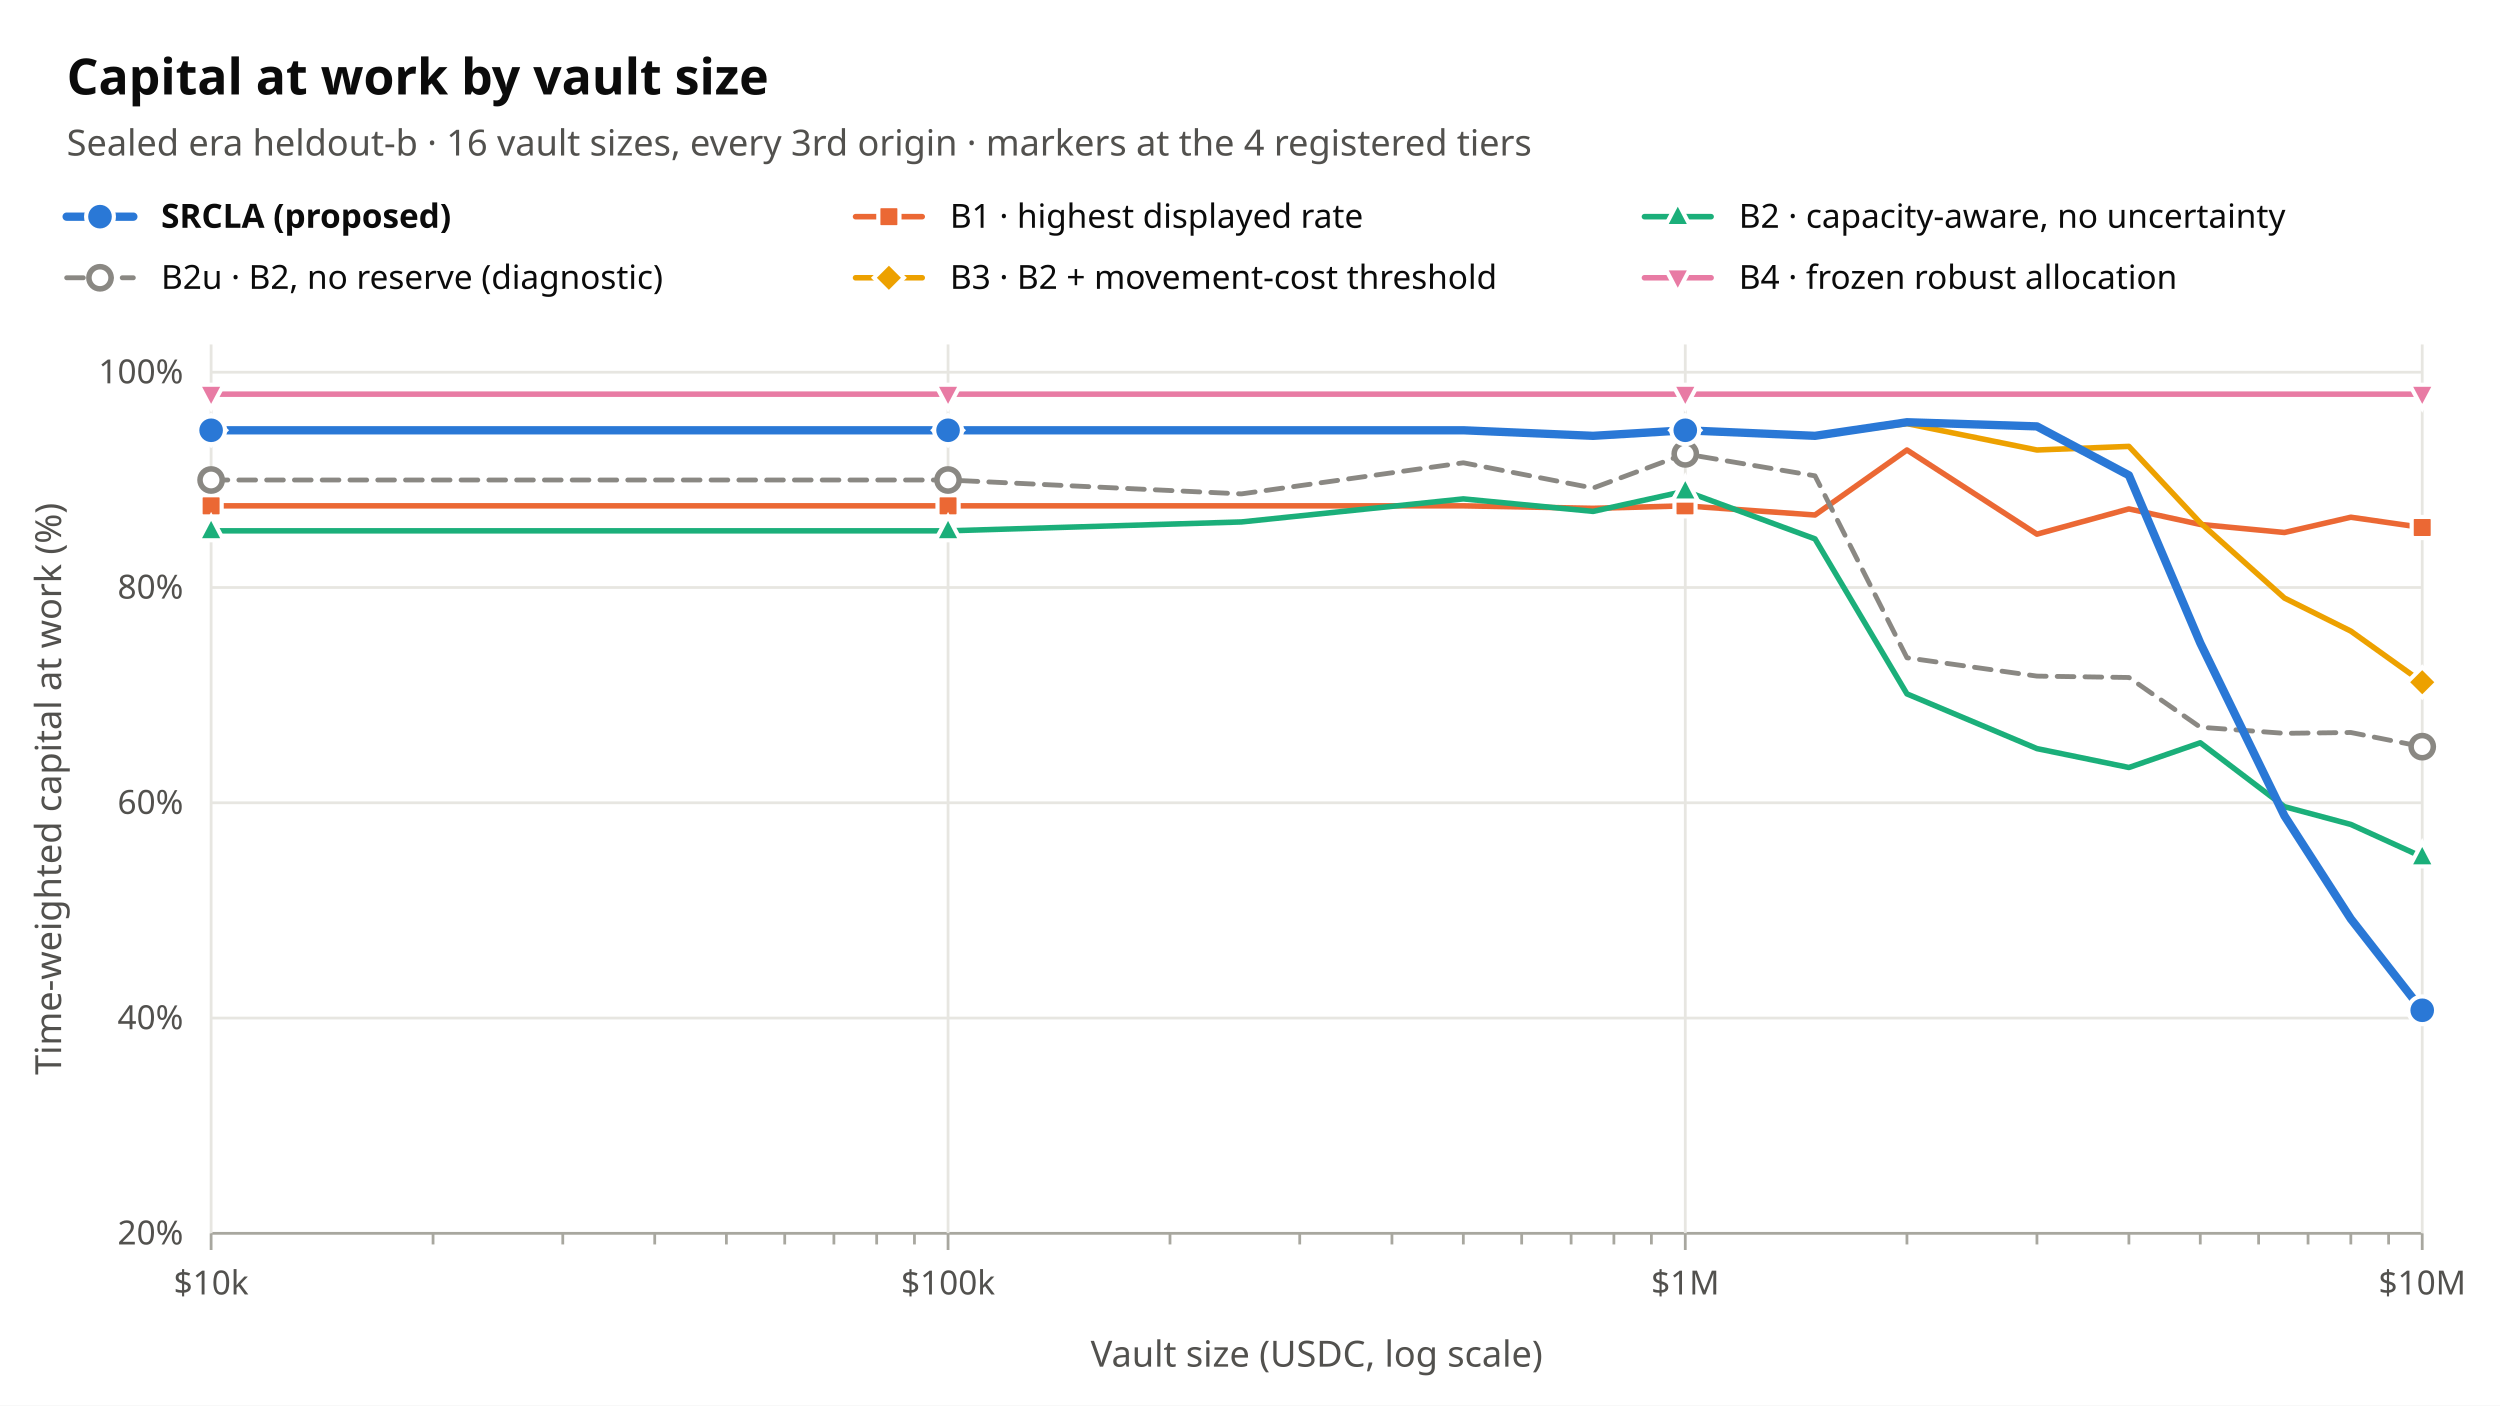
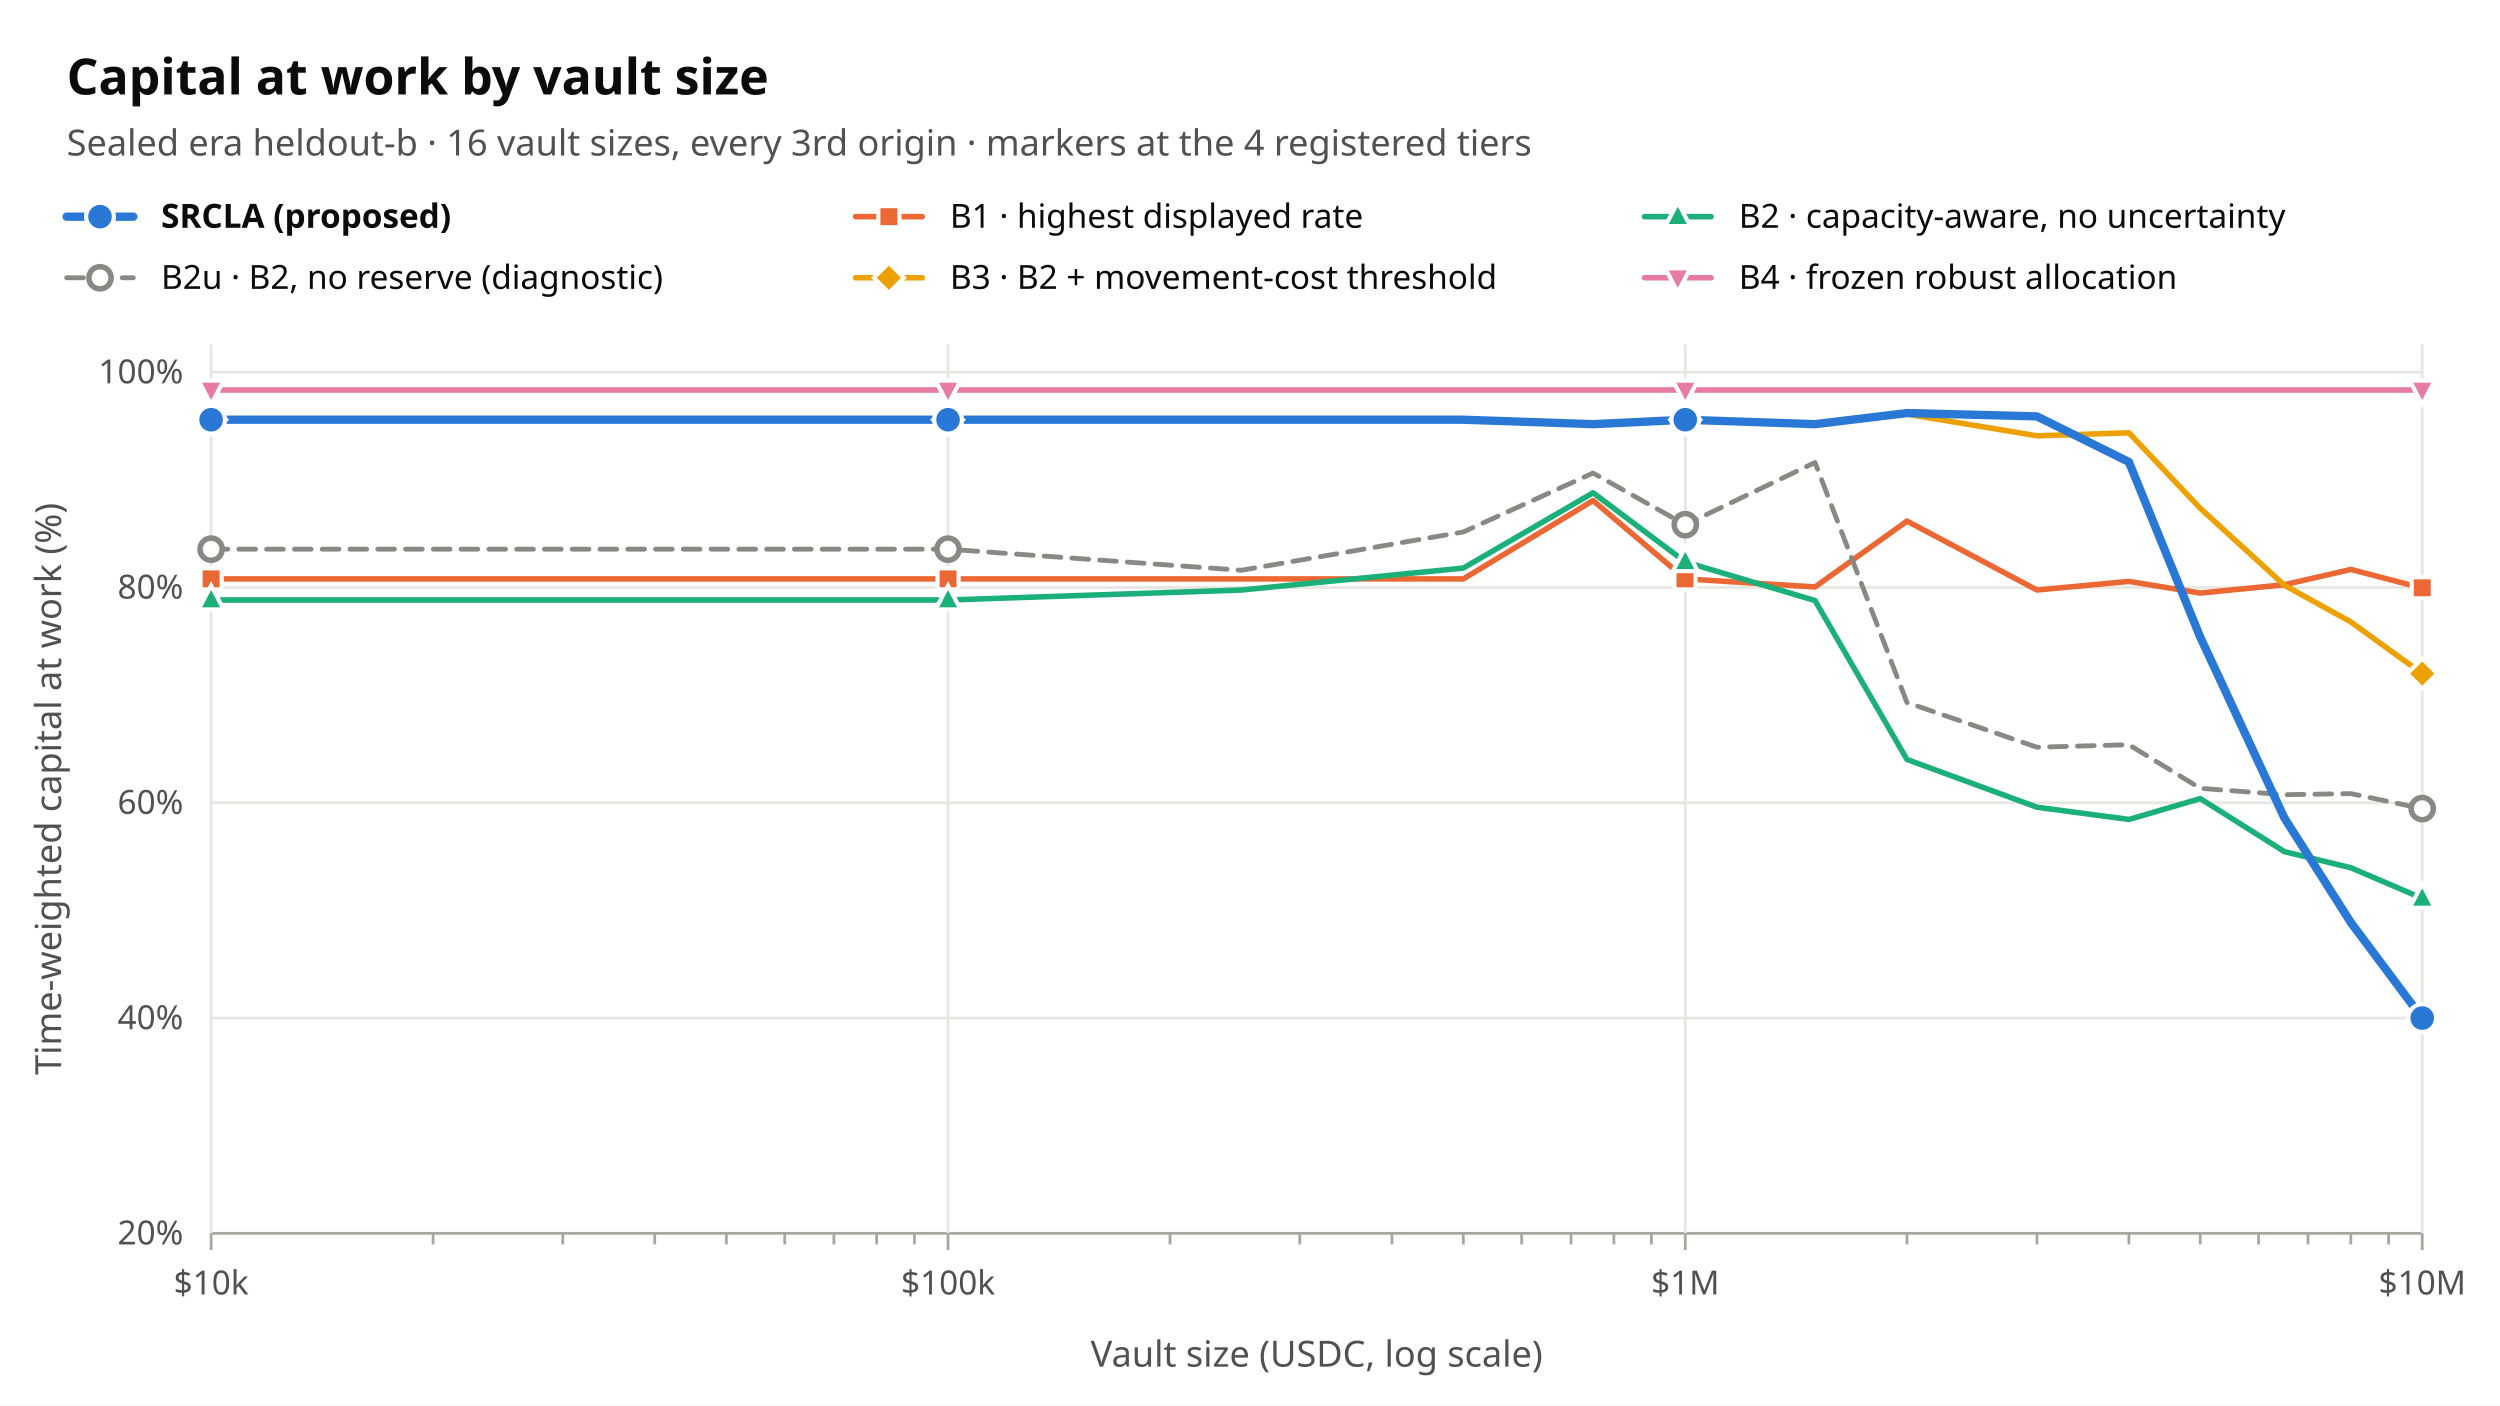
<svg xmlns="http://www.w3.org/2000/svg" viewBox="0 0 900 506" width="900" height="506" font-family="'Noto Sans', 'Helvetica Neue', Arial, 'Liberation Sans', sans-serif" role="img">
  <rect x="0" y="0" width="900" height="506" fill="#ffffff" />
  <text data-role="title" x="24" y="34" font-size="18" font-weight="600" fill="#0b0b0b">Capital at work by vault size</text>
  <text data-role="subtitle" x="24" y="56" font-size="13" fill="#52514e">Sealed era heldout-b · 16 vault sizes, every 3rd origin · markers at the 4 registered tiers</text>
  <line x1="24.0" y1="78" x2="48.0" y2="78" stroke="#2a78d6" stroke-width="3" stroke-linecap="round" />
  <circle data-role="legend-marker" cx="36.0" cy="78.0" r="5" fill="#2a78d6" stroke="#ffffff" stroke-width="1.5" />
  <text data-role="legend-label" x="58.0" y="82" font-size="12" font-weight="600" fill="#0b0b0b">SRCLA (proposed)</text>
  <line x1="308.0" y1="78" x2="332.0" y2="78" stroke="#eb6834" stroke-width="2" stroke-linecap="round" />
  <rect data-role="legend-marker" x="316.2" y="74.2" width="7.6" height="7.6" rx="1" fill="#eb6834" stroke="#ffffff" stroke-width="1.5" />
  <text data-role="legend-label" x="342.0" y="82" font-size="12" fill="#0b0b0b">B1 · highest displayed rate</text>
  <line x1="592.0" y1="78" x2="616.0" y2="78" stroke="#1baf7a" stroke-width="2" stroke-linecap="round" />
  <path data-role="legend-marker" d="M604.0,72.8 L608.5,81.4 L599.5,81.4 Z" fill="#1baf7a" stroke="#ffffff" stroke-width="1.5" />
  <text data-role="legend-label" x="626.0" y="82" font-size="12" fill="#0b0b0b">B2 · capacity-aware, no uncertainty</text>
  <line x1="24.0" y1="100" x2="48.0" y2="100" stroke="#8a8883" stroke-width="1.75" stroke-linecap="round" stroke-dasharray="6 4" />
  <circle data-role="legend-marker" cx="36.0" cy="100.0" r="4" fill="#ffffff" stroke="#8a8883" stroke-width="2" />
  <text data-role="legend-label" x="58.0" y="104" font-size="12" fill="#0b0b0b">B2u · B2, no reserve (diagnostic)</text>
  <line x1="308.0" y1="100" x2="332.0" y2="100" stroke="#eda100" stroke-width="2" stroke-linecap="round" />
  <path data-role="legend-marker" d="M320.0,94.6 L325.4,100.0 L320.0,105.4 L314.6,100.0 Z" fill="#eda100" stroke="#ffffff" stroke-width="1.5" />
  <text data-role="legend-label" x="342.0" y="104" font-size="12" fill="#0b0b0b">B3 · B2 + movement-cost threshold</text>
  <line x1="592.0" y1="100" x2="616.0" y2="100" stroke="#e87ba4" stroke-width="2" stroke-linecap="round" />
  <path data-role="legend-marker" d="M604.0,105.2 L608.5,96.6 L599.5,96.6 Z" fill="#e87ba4" stroke="#ffffff" stroke-width="1.5" />
  <text data-role="legend-label" x="626.0" y="104" font-size="12" fill="#0b0b0b">B4 · frozen robust allocation</text>
  <rect data-role="plot-area" x="76" y="124" width="796" height="320" fill="none" />
  <line x1="76" y1="444.0" x2="872" y2="444.0" stroke="#a8a79f" stroke-width="1" />
  <text data-role="y-tick-label" x="66" y="448.0" font-size="12" text-anchor="end" fill="#52514e">20%</text>
  <line x1="76" y1="366.5" x2="872" y2="366.5" stroke="#e7e6e1" stroke-width="1" />
  <text data-role="y-tick-label" x="66" y="370.5" font-size="12" text-anchor="end" fill="#52514e">40%</text>
  <line x1="76" y1="289.0" x2="872" y2="289.0" stroke="#e7e6e1" stroke-width="1" />
  <text data-role="y-tick-label" x="66" y="293.0" font-size="12" text-anchor="end" fill="#52514e">60%</text>
  <line x1="76" y1="211.5" x2="872" y2="211.5" stroke="#e7e6e1" stroke-width="1" />
  <text data-role="y-tick-label" x="66" y="215.5" font-size="12" text-anchor="end" fill="#52514e">80%</text>
  <line x1="76" y1="134.0" x2="872" y2="134.0" stroke="#e7e6e1" stroke-width="1" />
  <text data-role="y-tick-label" x="66" y="138.0" font-size="12" text-anchor="end" fill="#52514e">100%</text>
  <line x1="76.0" y1="124" x2="76.0" y2="444" stroke="#e7e6e1" stroke-width="1" />
  <line x1="76.0" y1="444" x2="76.0" y2="450" stroke="#a8a79f" stroke-width="1" />
  <text data-role="x-tick-label" x="76.0" y="466" font-size="12" text-anchor="middle" fill="#52514e">$10k</text>
  <line x1="155.9" y1="444" x2="155.9" y2="448" stroke="#a8a79f" stroke-width="1" />
  <line x1="202.6" y1="444" x2="202.6" y2="448" stroke="#a8a79f" stroke-width="1" />
  <line x1="235.7" y1="444" x2="235.7" y2="448" stroke="#a8a79f" stroke-width="1" />
  <line x1="261.5" y1="444" x2="261.5" y2="448" stroke="#a8a79f" stroke-width="1" />
  <line x1="282.5" y1="444" x2="282.5" y2="448" stroke="#a8a79f" stroke-width="1" />
  <line x1="300.2" y1="444" x2="300.2" y2="448" stroke="#a8a79f" stroke-width="1" />
  <line x1="315.6" y1="444" x2="315.6" y2="448" stroke="#a8a79f" stroke-width="1" />
  <line x1="329.2" y1="444" x2="329.2" y2="448" stroke="#a8a79f" stroke-width="1" />
  <line x1="341.3" y1="124" x2="341.3" y2="444" stroke="#e7e6e1" stroke-width="1" />
  <line x1="341.3" y1="444" x2="341.3" y2="450" stroke="#a8a79f" stroke-width="1" />
  <text data-role="x-tick-label" x="341.3" y="466" font-size="12" text-anchor="middle" fill="#52514e">$100k</text>
  <line x1="421.2" y1="444" x2="421.2" y2="448" stroke="#a8a79f" stroke-width="1" />
  <line x1="467.9" y1="444" x2="467.9" y2="448" stroke="#a8a79f" stroke-width="1" />
  <line x1="501.1" y1="444" x2="501.1" y2="448" stroke="#a8a79f" stroke-width="1" />
  <line x1="526.8" y1="444" x2="526.8" y2="448" stroke="#a8a79f" stroke-width="1" />
  <line x1="547.8" y1="444" x2="547.8" y2="448" stroke="#a8a79f" stroke-width="1" />
  <line x1="565.6" y1="444" x2="565.6" y2="448" stroke="#a8a79f" stroke-width="1" />
  <line x1="581.0" y1="444" x2="581.0" y2="448" stroke="#a8a79f" stroke-width="1" />
  <line x1="594.5" y1="444" x2="594.5" y2="448" stroke="#a8a79f" stroke-width="1" />
  <line x1="606.7" y1="124" x2="606.7" y2="444" stroke="#e7e6e1" stroke-width="1" />
  <line x1="606.7" y1="444" x2="606.7" y2="450" stroke="#a8a79f" stroke-width="1" />
  <text data-role="x-tick-label" x="606.7" y="466" font-size="12" text-anchor="middle" fill="#52514e">$1M</text>
  <line x1="686.5" y1="444" x2="686.5" y2="448" stroke="#a8a79f" stroke-width="1" />
  <line x1="733.3" y1="444" x2="733.3" y2="448" stroke="#a8a79f" stroke-width="1" />
  <line x1="766.4" y1="444" x2="766.4" y2="448" stroke="#a8a79f" stroke-width="1" />
  <line x1="792.1" y1="444" x2="792.1" y2="448" stroke="#a8a79f" stroke-width="1" />
  <line x1="813.1" y1="444" x2="813.1" y2="448" stroke="#a8a79f" stroke-width="1" />
  <line x1="830.9" y1="444" x2="830.9" y2="448" stroke="#a8a79f" stroke-width="1" />
  <line x1="846.3" y1="444" x2="846.3" y2="448" stroke="#a8a79f" stroke-width="1" />
  <line x1="859.9" y1="444" x2="859.9" y2="448" stroke="#a8a79f" stroke-width="1" />
  <line x1="872.0" y1="124" x2="872.0" y2="444" stroke="#e7e6e1" stroke-width="1" />
  <line x1="872.0" y1="444" x2="872.0" y2="450" stroke="#a8a79f" stroke-width="1" />
  <text data-role="x-tick-label" x="872.0" y="466" font-size="12" text-anchor="middle" fill="#52514e">$10M</text>
  <text x="474" y="492" font-size="13" text-anchor="middle" fill="#52514e">Vault size (USDC, log scale)</text>
  <text x="22" y="284.0" font-size="13" text-anchor="middle" fill="#52514e" transform="rotate(-90 22 284.0)">Time-weighted capital at work (%)</text>
-   <path data-role="series" data-policy="b1" d="M76.0,182.1 L181.6,182.1 L261.5,182.1 L341.3,182.1 L446.9,182.1 L526.8,182.1 L573.5,183.0 L606.7,182.1 L653.4,185.4 L686.5,162.0 L733.3,192.3 L766.4,183.2 L792.1,188.8 L822.4,191.7 L846.3,186.2 L872.0,189.9" fill="none" stroke="#eb6834" stroke-width="2" stroke-linejoin="round" stroke-linecap="round" />
-   <path data-role="series" data-policy="b2" d="M76.0,191.1 L181.6,191.1 L261.5,191.1 L341.3,191.1 L446.9,187.9 L526.8,179.6 L573.5,184.1 L606.7,176.8 L653.4,194.0 L686.5,249.8 L733.3,269.5 L766.4,276.3 L792.1,267.4 L822.4,290.4 L846.3,296.8 L872.0,308.5" fill="none" stroke="#1baf7a" stroke-width="2" stroke-linejoin="round" stroke-linecap="round" />
-   <path data-role="series" data-policy="b2u" d="M76.0,172.8 L181.6,172.8 L261.5,172.8 L341.3,172.8 L446.9,177.8 L526.8,166.6 L573.5,175.7 L606.7,163.4 L653.4,171.3 L686.5,236.8 L733.3,243.4 L766.4,243.9 L792.1,261.8 L822.4,264.0 L846.3,263.7 L872.0,268.8" fill="none" stroke="#8a8883" stroke-width="1.75" stroke-linejoin="round" stroke-linecap="round" stroke-dasharray="6 4" />
-   <path data-role="series" data-policy="b3" d="M76.0,154.9 L181.6,154.9 L261.5,154.9 L341.3,154.9 L446.9,154.9 L526.8,154.9 L573.5,156.9 L606.7,154.9 L653.4,156.9 L686.5,152.5 L733.3,162.0 L766.4,160.7 L792.1,188.2 L822.4,215.3 L846.3,227.2 L872.0,245.6" fill="none" stroke="#eda100" stroke-width="2" stroke-linejoin="round" stroke-linecap="round" />
-   <path data-role="series" data-policy="b4" d="M76.0,141.9 L181.6,141.9 L261.5,141.9 L341.3,141.9 L446.9,141.9 L526.8,141.9 L573.5,141.9 L606.7,141.9 L653.4,141.9 L686.5,141.9 L733.3,141.9 L766.4,141.9 L792.1,141.9 L822.4,141.9 L846.3,141.9 L872.0,141.9" fill="none" stroke="#e87ba4" stroke-width="2" stroke-linejoin="round" stroke-linecap="round" />
-   <path data-role="series" data-policy="srcla" d="M76.0,154.9 L181.6,154.9 L261.5,154.9 L341.3,154.9 L446.9,154.9 L526.8,154.9 L573.5,156.9 L606.7,154.9 L653.4,156.9 L686.5,152.0 L733.3,153.5 L766.4,171.1 L792.1,231.5 L822.4,293.7 L846.3,330.8 L872.0,363.7" fill="none" stroke="#2a78d6" stroke-width="3" stroke-linejoin="round" stroke-linecap="round" />
-   <rect data-role="marker" data-policy="b1" x="72.2" y="178.3" width="7.6" height="7.6" rx="1" fill="#eb6834" stroke="#ffffff" stroke-width="1.5" />
-   <rect data-role="marker" data-policy="b1" x="337.5" y="178.3" width="7.6" height="7.6" rx="1" fill="#eb6834" stroke="#ffffff" stroke-width="1.5" />
-   <rect data-role="marker" data-policy="b1" x="602.8" y="178.3" width="7.6" height="7.6" rx="1" fill="#eb6834" stroke="#ffffff" stroke-width="1.5" />
-   <rect data-role="marker" data-policy="b1" x="868.2" y="186.1" width="7.6" height="7.6" rx="1" fill="#eb6834" stroke="#ffffff" stroke-width="1.5" />
-   <path data-role="marker" data-policy="b2" d="M76.0,185.9 L80.5,194.5 L71.5,194.5 Z" fill="#1baf7a" stroke="#ffffff" stroke-width="1.5" />
-   <path data-role="marker" data-policy="b2" d="M341.3,185.9 L345.8,194.5 L336.8,194.5 Z" fill="#1baf7a" stroke="#ffffff" stroke-width="1.5" />
-   <path data-role="marker" data-policy="b2" d="M606.7,171.6 L611.2,180.2 L602.2,180.2 Z" fill="#1baf7a" stroke="#ffffff" stroke-width="1.5" />
-   <path data-role="marker" data-policy="b2" d="M872.0,303.3 L876.5,311.9 L867.5,311.9 Z" fill="#1baf7a" stroke="#ffffff" stroke-width="1.5" />
-   <circle data-role="marker" data-policy="b2u" cx="76.0" cy="172.8" r="4" fill="#ffffff" stroke="#8a8883" stroke-width="2" />
-   <circle data-role="marker" data-policy="b2u" cx="341.3" cy="172.8" r="4" fill="#ffffff" stroke="#8a8883" stroke-width="2" />
-   <circle data-role="marker" data-policy="b2u" cx="606.7" cy="163.4" r="4" fill="#ffffff" stroke="#8a8883" stroke-width="2" />
-   <circle data-role="marker" data-policy="b2u" cx="872.0" cy="268.8" r="4" fill="#ffffff" stroke="#8a8883" stroke-width="2" />
-   <path data-role="marker" data-policy="b3" d="M76.0,149.5 L81.4,154.9 L76.0,160.3 L70.6,154.9 Z" fill="#eda100" stroke="#ffffff" stroke-width="1.5" />
-   <path data-role="marker" data-policy="b3" d="M341.3,149.5 L346.7,154.9 L341.3,160.3 L335.9,154.9 Z" fill="#eda100" stroke="#ffffff" stroke-width="1.5" />
-   <path data-role="marker" data-policy="b3" d="M606.7,149.5 L612.1,154.9 L606.7,160.3 L601.3,154.9 Z" fill="#eda100" stroke="#ffffff" stroke-width="1.5" />
-   <path data-role="marker" data-policy="b3" d="M872.0,240.2 L877.4,245.6 L872.0,251.0 L866.6,245.6 Z" fill="#eda100" stroke="#ffffff" stroke-width="1.5" />
-   <path data-role="marker" data-policy="b4" d="M76.0,147.0 L80.5,138.5 L71.5,138.5 Z" fill="#e87ba4" stroke="#ffffff" stroke-width="1.5" />
-   <path data-role="marker" data-policy="b4" d="M341.3,147.0 L345.8,138.5 L336.8,138.5 Z" fill="#e87ba4" stroke="#ffffff" stroke-width="1.5" />
-   <path data-role="marker" data-policy="b4" d="M606.7,147.0 L611.2,138.5 L602.2,138.5 Z" fill="#e87ba4" stroke="#ffffff" stroke-width="1.5" />
-   <path data-role="marker" data-policy="b4" d="M872.0,147.0 L876.5,138.5 L867.5,138.5 Z" fill="#e87ba4" stroke="#ffffff" stroke-width="1.5" />
-   <circle data-role="marker" data-policy="srcla" cx="76.0" cy="154.9" r="5" fill="#2a78d6" stroke="#ffffff" stroke-width="1.5" />
-   <circle data-role="marker" data-policy="srcla" cx="341.3" cy="154.9" r="5" fill="#2a78d6" stroke="#ffffff" stroke-width="1.5" />
-   <circle data-role="marker" data-policy="srcla" cx="606.7" cy="154.9" r="5" fill="#2a78d6" stroke="#ffffff" stroke-width="1.5" />
-   <circle data-role="marker" data-policy="srcla" cx="872.0" cy="363.7" r="5" fill="#2a78d6" stroke="#ffffff" stroke-width="1.5" />
+   <path data-role="series" data-policy="b1" d="M76.0,208.4 L181.6,208.4 L261.5,208.4 L341.3,208.4 L446.9,208.4 L526.8,208.4 L573.5,180.2 L606.7,208.4 L653.4,211.3 L686.5,187.6 L733.3,212.4 L766.4,209.3 L792.1,213.5 L822.4,210.5 L846.3,205.0 L872.0,211.7" fill="none" stroke="#eb6834" stroke-width="2" stroke-linejoin="round" stroke-linecap="round" />
+   <path data-role="series" data-policy="b2" d="M76.0,216.0 L181.6,216.0 L261.5,216.0 L341.3,216.0 L446.9,212.4 L526.8,204.5 L573.5,177.4 L606.7,202.3 L653.4,216.2 L686.5,273.4 L733.3,290.6 L766.4,295.0 L792.1,287.5 L822.4,306.6 L846.3,312.4 L872.0,323.4" fill="none" stroke="#1baf7a" stroke-width="2" stroke-linejoin="round" stroke-linecap="round" />
+   <path data-role="series" data-policy="b2u" d="M76.0,197.7 L181.6,197.7 L261.5,197.7 L341.3,197.7 L446.9,205.3 L526.8,191.5 L573.5,170.3 L606.7,188.9 L653.4,166.5 L686.5,252.9 L733.3,269.0 L766.4,268.1 L792.1,283.8 L822.4,286.1 L846.3,285.7 L872.0,291.1" fill="none" stroke="#8a8883" stroke-width="1.75" stroke-linejoin="round" stroke-linecap="round" stroke-dasharray="6 4" />
+   <path data-role="series" data-policy="b3" d="M76.0,151.1 L181.6,151.1 L261.5,151.1 L341.3,151.1 L446.9,151.1 L526.8,151.1 L573.5,152.7 L606.7,151.1 L653.4,152.7 L686.5,149.1 L733.3,156.9 L766.4,155.8 L792.1,183.0 L822.4,210.7 L846.3,223.9 L872.0,242.5" fill="none" stroke="#eda100" stroke-width="2" stroke-linejoin="round" stroke-linecap="round" />
+   <path data-role="series" data-policy="b4" d="M76.0,140.4 L181.6,140.4 L261.5,140.4 L341.3,140.4 L446.9,140.4 L526.8,140.4 L573.5,140.4 L606.7,140.4 L653.4,140.4 L686.5,140.4 L733.3,140.4 L766.4,140.4 L792.1,140.4 L822.4,140.4 L846.3,140.4 L872.0,140.4" fill="none" stroke="#e87ba4" stroke-width="2" stroke-linejoin="round" stroke-linecap="round" />
+   <path data-role="series" data-policy="srcla" d="M76.0,151.1 L181.6,151.1 L261.5,151.1 L341.3,151.1 L446.9,151.1 L526.8,151.1 L573.5,152.7 L606.7,151.1 L653.4,152.7 L686.5,148.7 L733.3,149.9 L766.4,166.3 L792.1,229.4 L822.4,294.5 L846.3,332.1 L872.0,366.5" fill="none" stroke="#2a78d6" stroke-width="3" stroke-linejoin="round" stroke-linecap="round" />
+   <rect data-role="marker" data-policy="b1" x="72.2" y="204.6" width="7.6" height="7.6" rx="1" fill="#eb6834" stroke="#ffffff" stroke-width="1.5" />
+   <rect data-role="marker" data-policy="b1" x="337.5" y="204.6" width="7.6" height="7.6" rx="1" fill="#eb6834" stroke="#ffffff" stroke-width="1.5" />
+   <rect data-role="marker" data-policy="b1" x="602.8" y="204.6" width="7.6" height="7.6" rx="1" fill="#eb6834" stroke="#ffffff" stroke-width="1.5" />
+   <rect data-role="marker" data-policy="b1" x="868.2" y="207.8" width="7.6" height="7.6" rx="1" fill="#eb6834" stroke="#ffffff" stroke-width="1.5" />
+   <path data-role="marker" data-policy="b2" d="M76.0,210.8 L80.5,219.4 L71.5,219.4 Z" fill="#1baf7a" stroke="#ffffff" stroke-width="1.5" />
+   <path data-role="marker" data-policy="b2" d="M341.3,210.8 L345.8,219.4 L336.8,219.4 Z" fill="#1baf7a" stroke="#ffffff" stroke-width="1.5" />
+   <path data-role="marker" data-policy="b2" d="M606.7,197.1 L611.2,205.6 L602.2,205.6 Z" fill="#1baf7a" stroke="#ffffff" stroke-width="1.5" />
+   <path data-role="marker" data-policy="b2" d="M872.0,318.2 L876.5,326.8 L867.5,326.8 Z" fill="#1baf7a" stroke="#ffffff" stroke-width="1.5" />
+   <circle data-role="marker" data-policy="b2u" cx="76.0" cy="197.7" r="4" fill="#ffffff" stroke="#8a8883" stroke-width="2" />
+   <circle data-role="marker" data-policy="b2u" cx="341.3" cy="197.7" r="4" fill="#ffffff" stroke="#8a8883" stroke-width="2" />
+   <circle data-role="marker" data-policy="b2u" cx="606.7" cy="188.9" r="4" fill="#ffffff" stroke="#8a8883" stroke-width="2" />
+   <circle data-role="marker" data-policy="b2u" cx="872.0" cy="291.1" r="4" fill="#ffffff" stroke="#8a8883" stroke-width="2" />
+   <path data-role="marker" data-policy="b3" d="M76.0,145.7 L81.4,151.1 L76.0,156.5 L70.6,151.1 Z" fill="#eda100" stroke="#ffffff" stroke-width="1.5" />
+   <path data-role="marker" data-policy="b3" d="M341.3,145.7 L346.7,151.1 L341.3,156.5 L335.9,151.1 Z" fill="#eda100" stroke="#ffffff" stroke-width="1.5" />
+   <path data-role="marker" data-policy="b3" d="M606.7,145.7 L612.1,151.1 L606.7,156.5 L601.3,151.1 Z" fill="#eda100" stroke="#ffffff" stroke-width="1.5" />
+   <path data-role="marker" data-policy="b3" d="M872.0,237.1 L877.4,242.5 L872.0,247.9 L866.6,242.5 Z" fill="#eda100" stroke="#ffffff" stroke-width="1.5" />
+   <path data-role="marker" data-policy="b4" d="M76.0,145.6 L80.5,137.0 L71.5,137.0 Z" fill="#e87ba4" stroke="#ffffff" stroke-width="1.5" />
+   <path data-role="marker" data-policy="b4" d="M341.3,145.6 L345.8,137.0 L336.8,137.0 Z" fill="#e87ba4" stroke="#ffffff" stroke-width="1.5" />
+   <path data-role="marker" data-policy="b4" d="M606.7,145.6 L611.2,137.0 L602.2,137.0 Z" fill="#e87ba4" stroke="#ffffff" stroke-width="1.5" />
+   <path data-role="marker" data-policy="b4" d="M872.0,145.6 L876.5,137.0 L867.5,137.0 Z" fill="#e87ba4" stroke="#ffffff" stroke-width="1.5" />
+   <circle data-role="marker" data-policy="srcla" cx="76.0" cy="151.1" r="5" fill="#2a78d6" stroke="#ffffff" stroke-width="1.5" />
+   <circle data-role="marker" data-policy="srcla" cx="341.3" cy="151.1" r="5" fill="#2a78d6" stroke="#ffffff" stroke-width="1.5" />
+   <circle data-role="marker" data-policy="srcla" cx="606.7" cy="151.1" r="5" fill="#2a78d6" stroke="#ffffff" stroke-width="1.5" />
+   <circle data-role="marker" data-policy="srcla" cx="872.0" cy="366.5" r="5" fill="#2a78d6" stroke="#ffffff" stroke-width="1.5" />
</svg>
